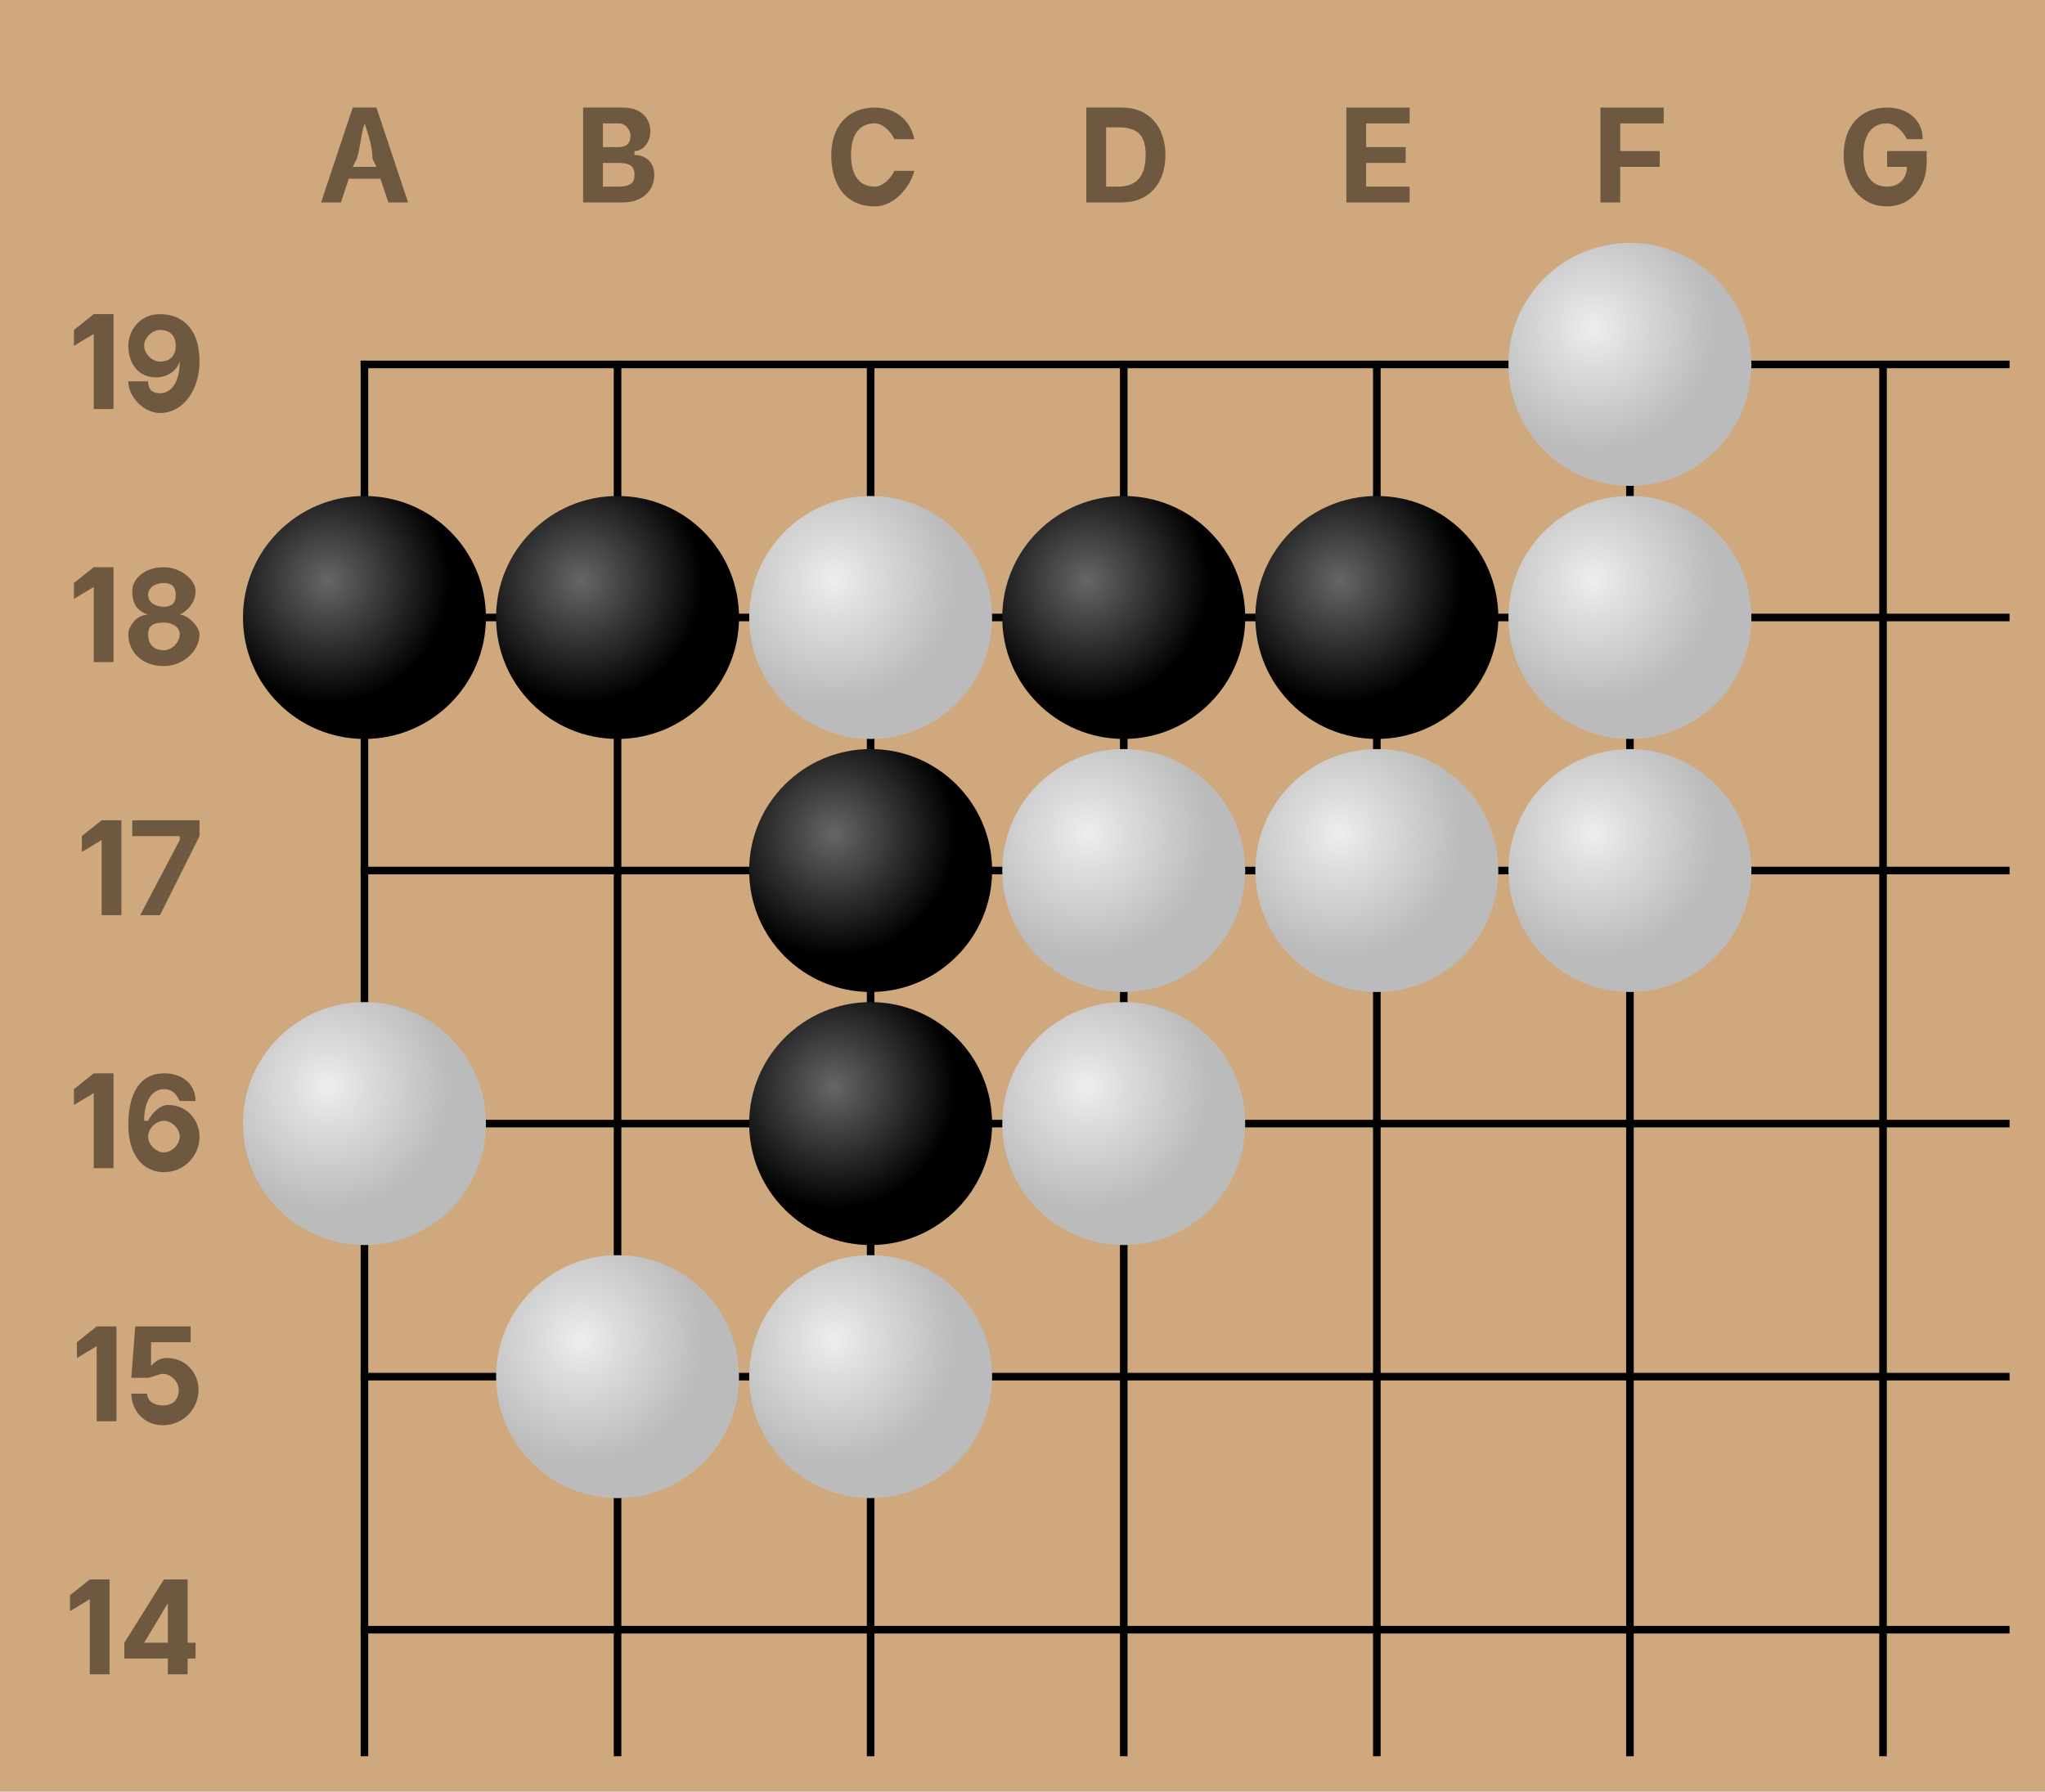
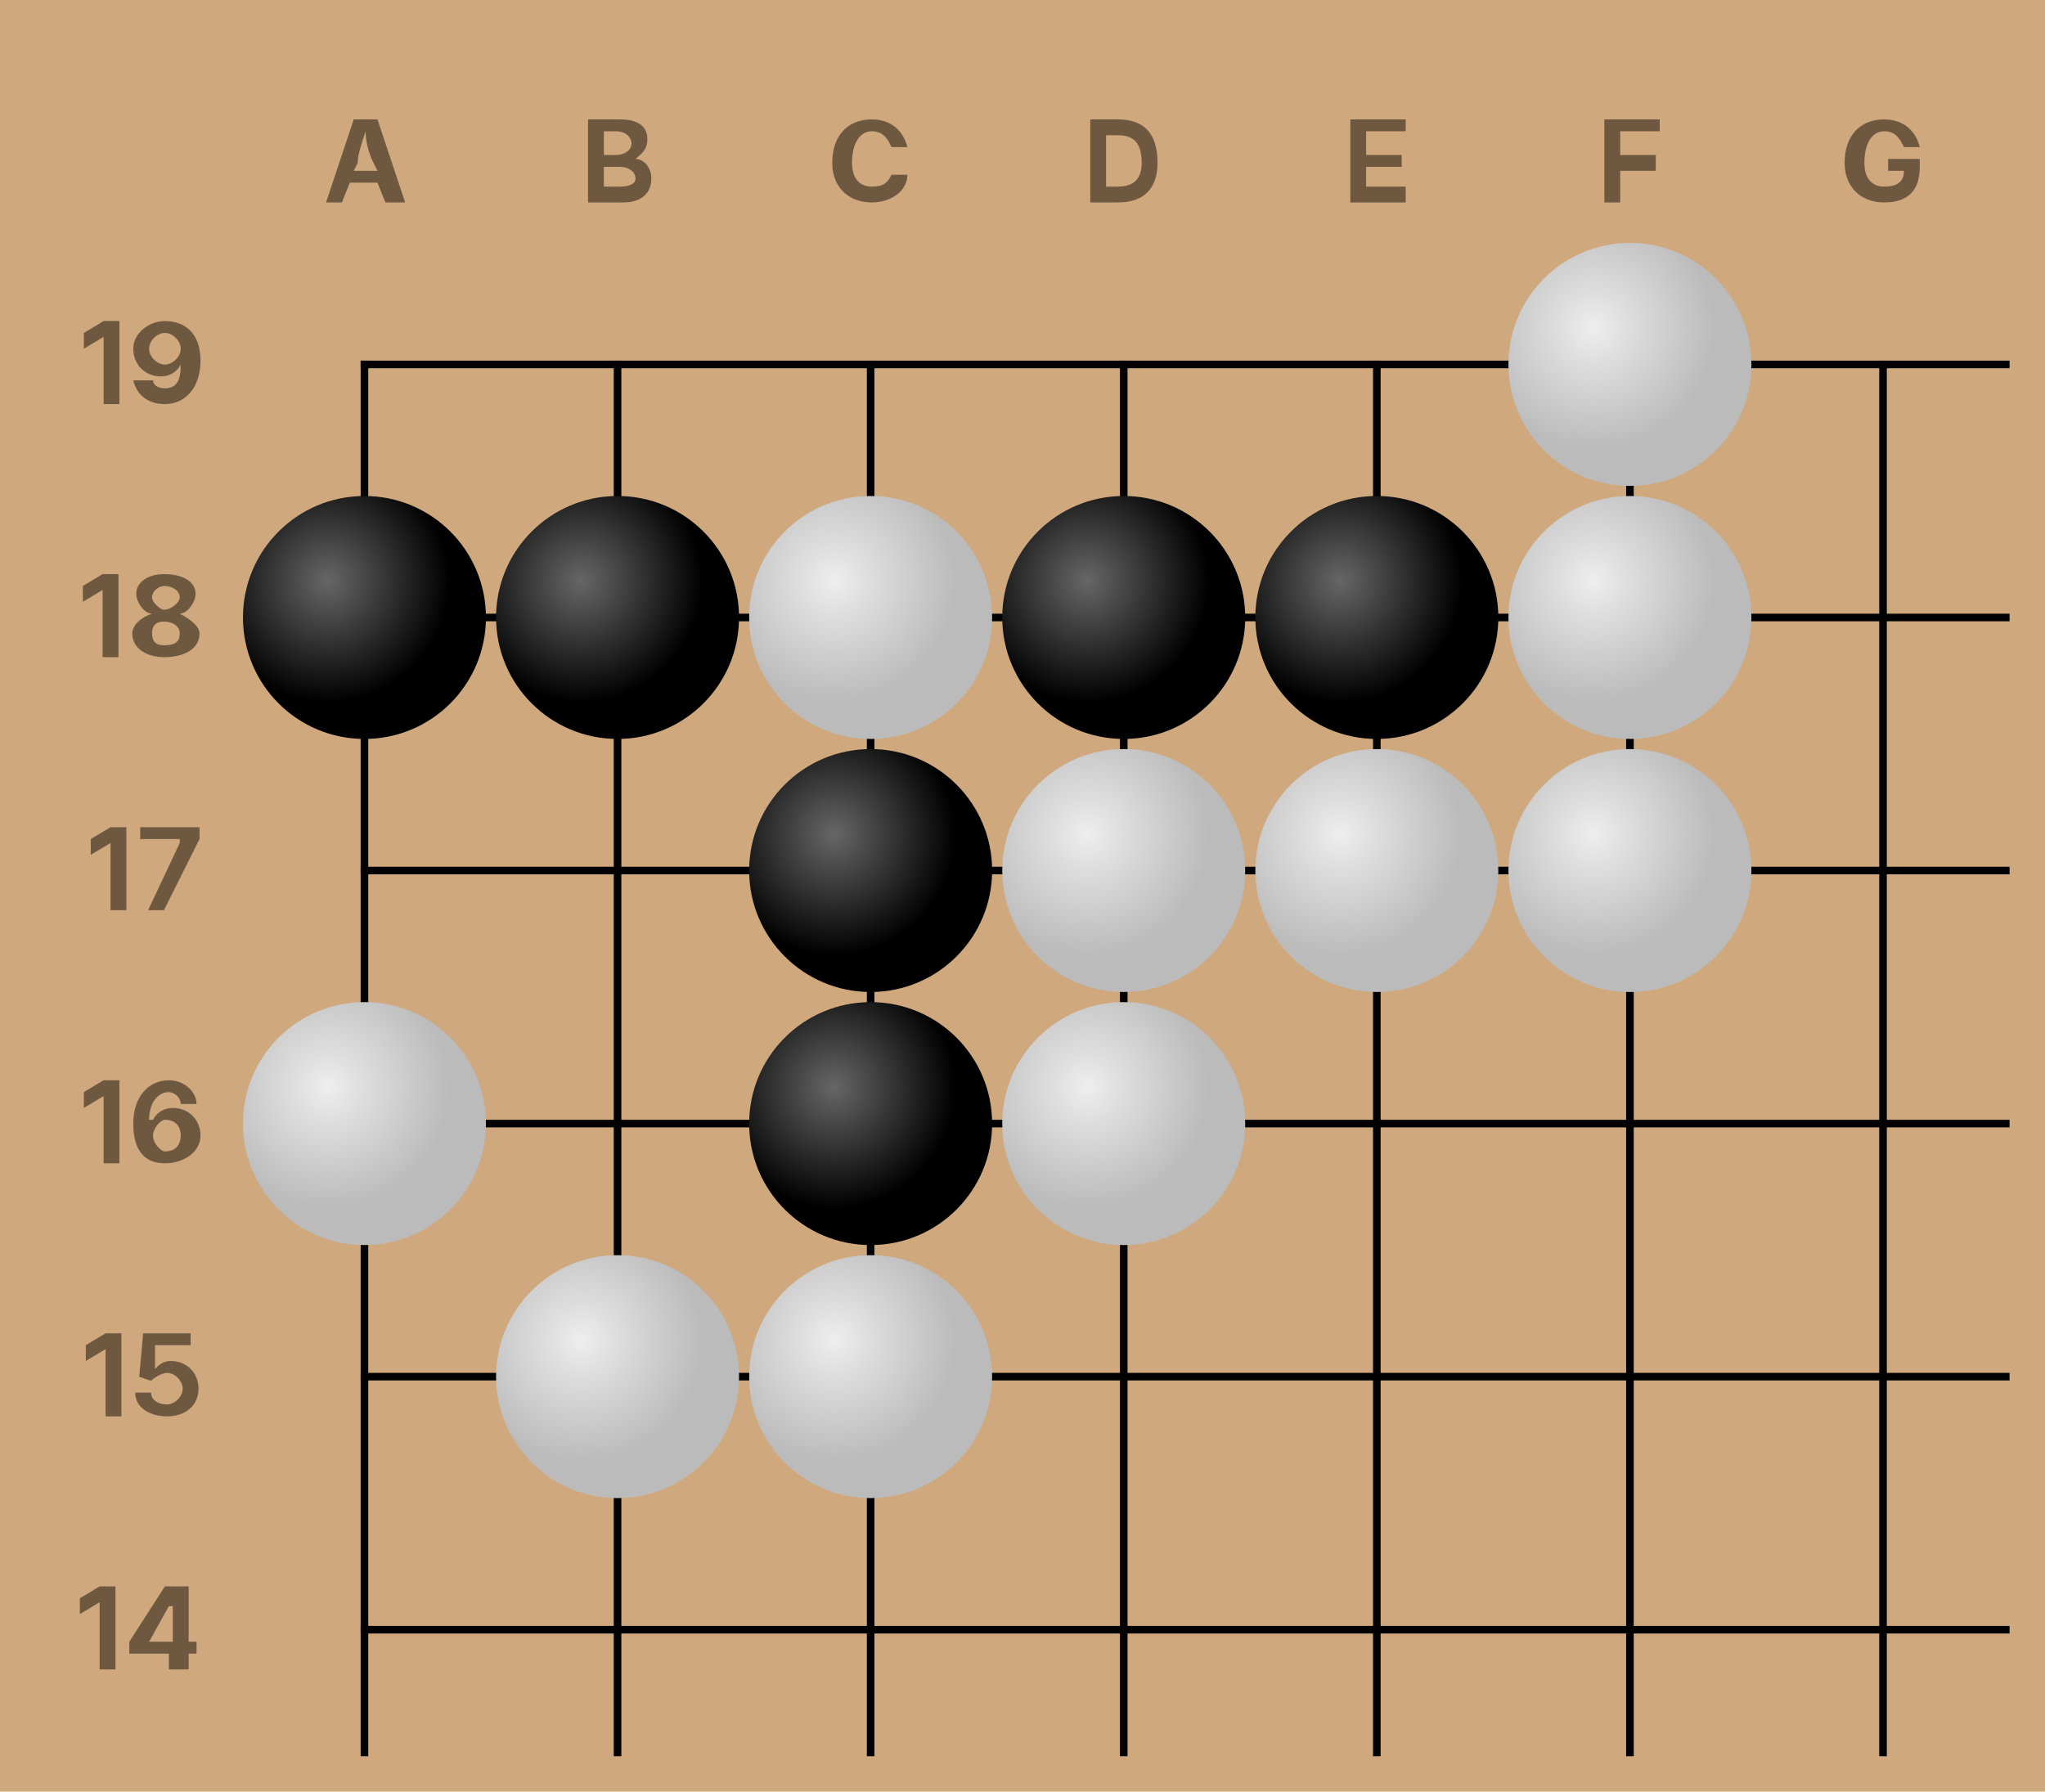
- <svg xmlns="http://www.w3.org/2000/svg" font-family="Inter" font-size="0.5" font-weight="700" viewBox="0 0 800 700.99" width="800">
+ <svg xmlns="http://www.w3.org/2000/svg" font-family="Inter" font-size="0.45" font-weight="700" viewBox="0 0 800 700.99" width="800">
  <defs>
    <clipPath id="board-clip">
      <rect height="6" width="7" x="-0.5" y="-0.5" />
    </clipPath>
    <marker id="linehead" markerHeight="4" markerWidth="4" refX="2" refY="2">
      <circle cx="2" cy="2" r="2" />
    </marker>
    <marker id="arrowhead" markerHeight="5" markerWidth="7" orient="auto" refX="7" refY="2.5">
      <polygon points="0 0, 7 2.5, 0 5" />
    </marker>
    <radialGradient cx="35%" cy="35%" id="black-stone-fill">
      <stop offset="0%" stop-color="#666" />
      <stop offset="100%" stop-color="black" />
    </radialGradient>
    <radialGradient cx="35%" cy="35%" id="white-stone-fill">
      <stop offset="0%" stop-color="#eee" />
      <stop offset="30%" stop-color="#ddd" />
      <stop offset="100%" stop-color="#bbb" />
    </radialGradient>
  </defs>
  <rect fill="#cfa87e" height="100%" width="100%" x="0" y="0" />
  <g id="diagram" transform="scale(99.0099, 99.0099)">
    <g id="board-view" transform="translate(1.44, 1.44)">
      <g clip-path="url(#board-clip)" id="goban">
        <g id="lines" stroke="black" stroke-linecap="square" stroke-width="0.03">
          <line x1="0" x2="0" y1="0" y2="18" />
          <line x1="1" x2="1" y1="0" y2="18" />
          <line x1="2" x2="2" y1="0" y2="18" />
          <line x1="3" x2="3" y1="0" y2="18" />
          <line x1="4" x2="4" y1="0" y2="18" />
          <line x1="5" x2="5" y1="0" y2="18" />
          <line x1="6" x2="6" y1="0" y2="18" />
          <line x1="7" x2="7" y1="0" y2="18" />
          <line x1="8" x2="8" y1="0" y2="18" />
          <line x1="9" x2="9" y1="0" y2="18" />
          <line x1="10" x2="10" y1="0" y2="18" />
          <line x1="11" x2="11" y1="0" y2="18" />
          <line x1="12" x2="12" y1="0" y2="18" />
          <line x1="13" x2="13" y1="0" y2="18" />
          <line x1="14" x2="14" y1="0" y2="18" />
          <line x1="15" x2="15" y1="0" y2="18" />
          <line x1="16" x2="16" y1="0" y2="18" />
          <line x1="17" x2="17" y1="0" y2="18" />
          <line x1="18" x2="18" y1="0" y2="18" />
          <line x1="0" x2="18" y1="0" y2="0" />
          <line x1="0" x2="18" y1="1" y2="1" />
          <line x1="0" x2="18" y1="2" y2="2" />
          <line x1="0" x2="18" y1="3" y2="3" />
          <line x1="0" x2="18" y1="4" y2="4" />
          <line x1="0" x2="18" y1="5" y2="5" />
          <line x1="0" x2="18" y1="6" y2="6" />
          <line x1="0" x2="18" y1="7" y2="7" />
          <line x1="0" x2="18" y1="8" y2="8" />
          <line x1="0" x2="18" y1="9" y2="9" />
          <line x1="0" x2="18" y1="10" y2="10" />
          <line x1="0" x2="18" y1="11" y2="11" />
          <line x1="0" x2="18" y1="12" y2="12" />
          <line x1="0" x2="18" y1="13" y2="13" />
          <line x1="0" x2="18" y1="14" y2="14" />
          <line x1="0" x2="18" y1="15" y2="15" />
          <line x1="0" x2="18" y1="16" y2="16" />
          <line x1="0" x2="18" y1="17" y2="17" />
          <line x1="0" x2="18" y1="18" y2="18" />
          <g fill="black" id="hoshi" stroke="none">
            <circle cx="3" cy="3" r="0.09" />
            <circle cx="3" cy="9" r="0.09" />
            <circle cx="3" cy="15" r="0.09" />
            <circle cx="9" cy="3" r="0.09" />
            <circle cx="9" cy="9" r="0.09" />
            <circle cx="9" cy="15" r="0.09" />
            <circle cx="15" cy="3" r="0.09" />
            <circle cx="15" cy="9" r="0.09" />
            <circle cx="15" cy="15" r="0.09" />
          </g>
        </g>
        <g id="stones" stroke="none">
          <circle cx="5" cy="0" fill="url(#white-stone-fill)" r="0.48" />
          <circle cx="0" cy="1" fill="url(#black-stone-fill)" r="0.48" />
          <circle cx="1" cy="1" fill="url(#black-stone-fill)" r="0.48" />
          <circle cx="2" cy="1" fill="url(#white-stone-fill)" r="0.48" />
          <circle cx="3" cy="1" fill="url(#black-stone-fill)" r="0.48" />
          <circle cx="4" cy="1" fill="url(#black-stone-fill)" r="0.48" />
          <circle cx="5" cy="1" fill="url(#white-stone-fill)" r="0.48" />
          <circle cx="2" cy="2" fill="url(#black-stone-fill)" r="0.48" />
          <circle cx="3" cy="2" fill="url(#white-stone-fill)" r="0.48" />
          <circle cx="4" cy="2" fill="url(#white-stone-fill)" r="0.48" />
          <circle cx="5" cy="2" fill="url(#white-stone-fill)" r="0.48" />
          <circle cx="0" cy="3" fill="url(#white-stone-fill)" r="0.48" />
          <circle cx="2" cy="3" fill="url(#black-stone-fill)" r="0.48" />
          <circle cx="3" cy="3" fill="url(#white-stone-fill)" r="0.48" />
          <circle cx="1" cy="4" fill="url(#white-stone-fill)" r="0.48" />
          <circle cx="2" cy="4" fill="url(#white-stone-fill)" r="0.48" />
        </g>
        <g id="markup-marks" />
        <g id="markup-triangles" />
        <g id="markup-circles" />
        <g id="markup-squares" />
        <g id="markup-selected" />
        <g id="markup-dimmed" />
        <g id="markup-labels" />
        <g id="markup-lines" marker-end="url(#linehead)" marker-start="url(#linehead)" stroke="black" stroke-width="0.03" />
        <g id="markup-arrows" marker-end="url(#arrowhead)" stroke="black" stroke-width="0.03" />
      </g>
    </g>
    <g fill="#6e5840" id="board-labels" transform="translate(0.8, 0.8)">
      <g text-anchor="middle">
        <text x="0.64" y="0">A</text>
        <text x="1.64" y="0">B</text>
        <text x="2.64" y="0">C</text>
        <text x="3.64" y="0">D</text>
        <text x="4.64" y="0">E</text>
        <text x="5.64" y="0">F</text>
        <text x="6.64" y="0">G</text>
      </g>
      <g text-anchor="end">
        <text dy="0.35em" x="0" y="5.64">14</text>
        <text dy="0.35em" x="0" y="4.64">15</text>
        <text dy="0.35em" x="0" y="3.64">16</text>
        <text dy="0.35em" x="0" y="2.64">17</text>
        <text dy="0.35em" x="0" y="1.64">18</text>
        <text dy="0.35em" x="0" y="0.64">19</text>
      </g>
    </g>
  </g>
</svg>
